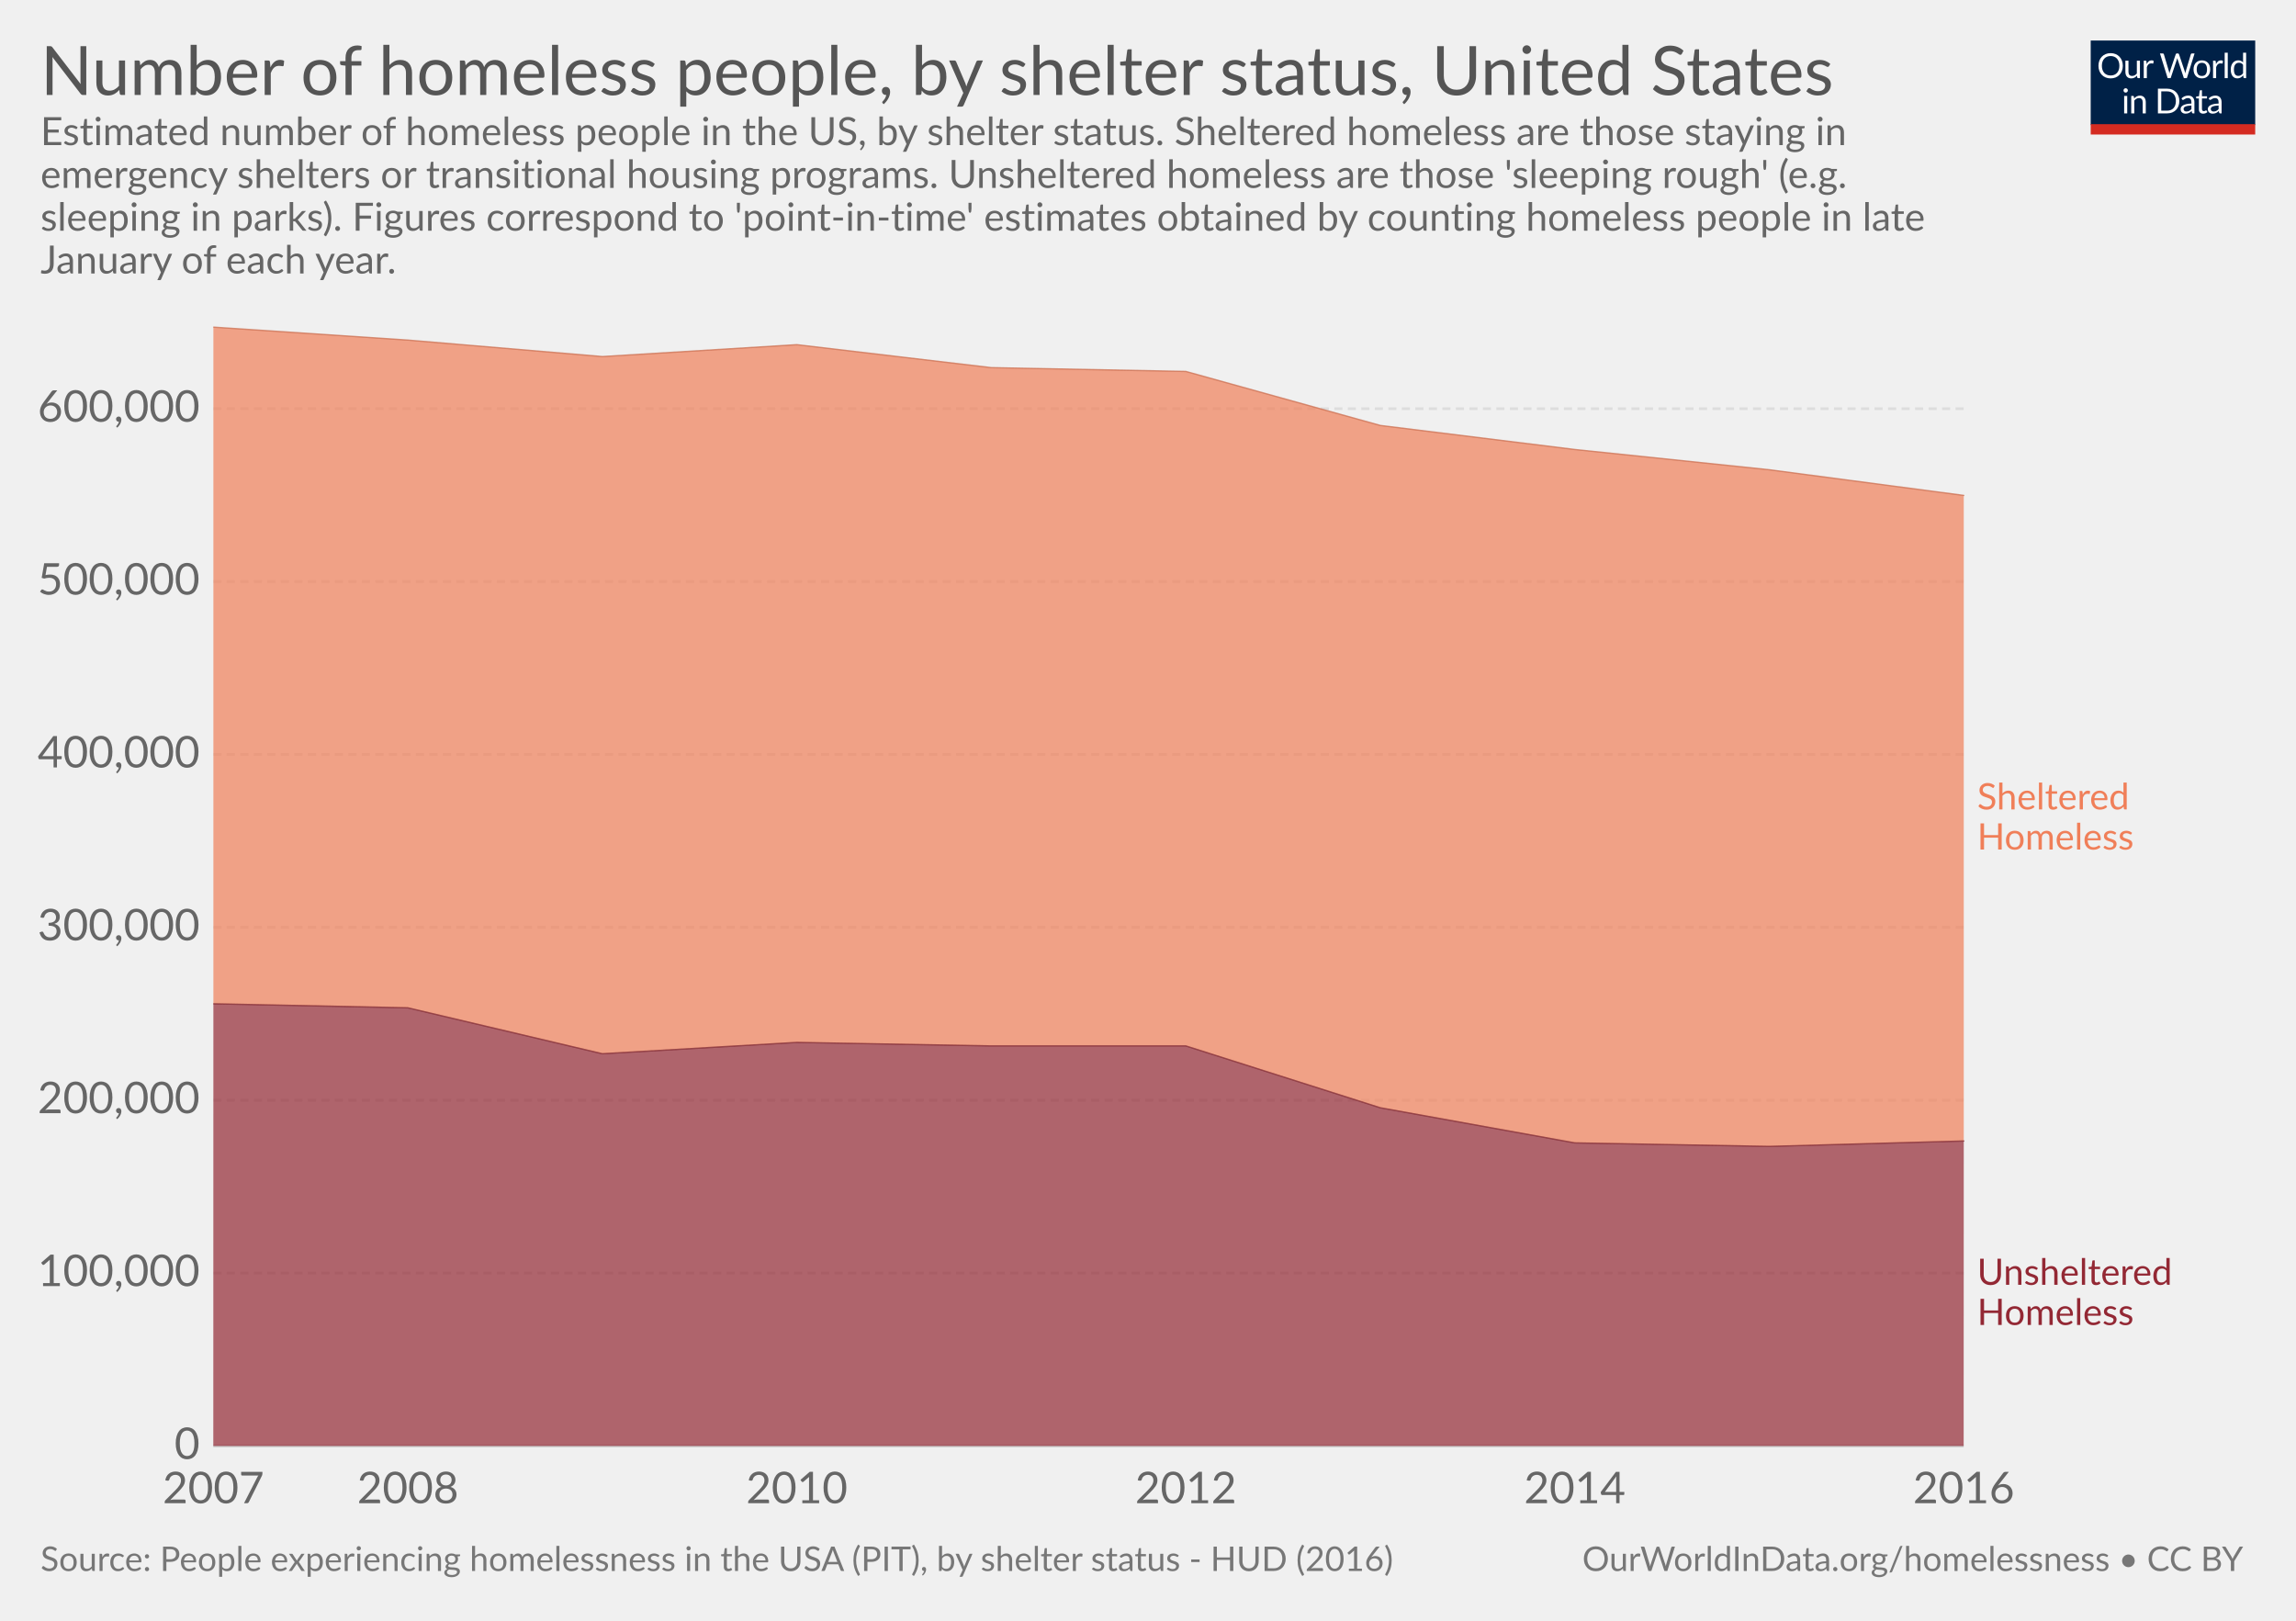
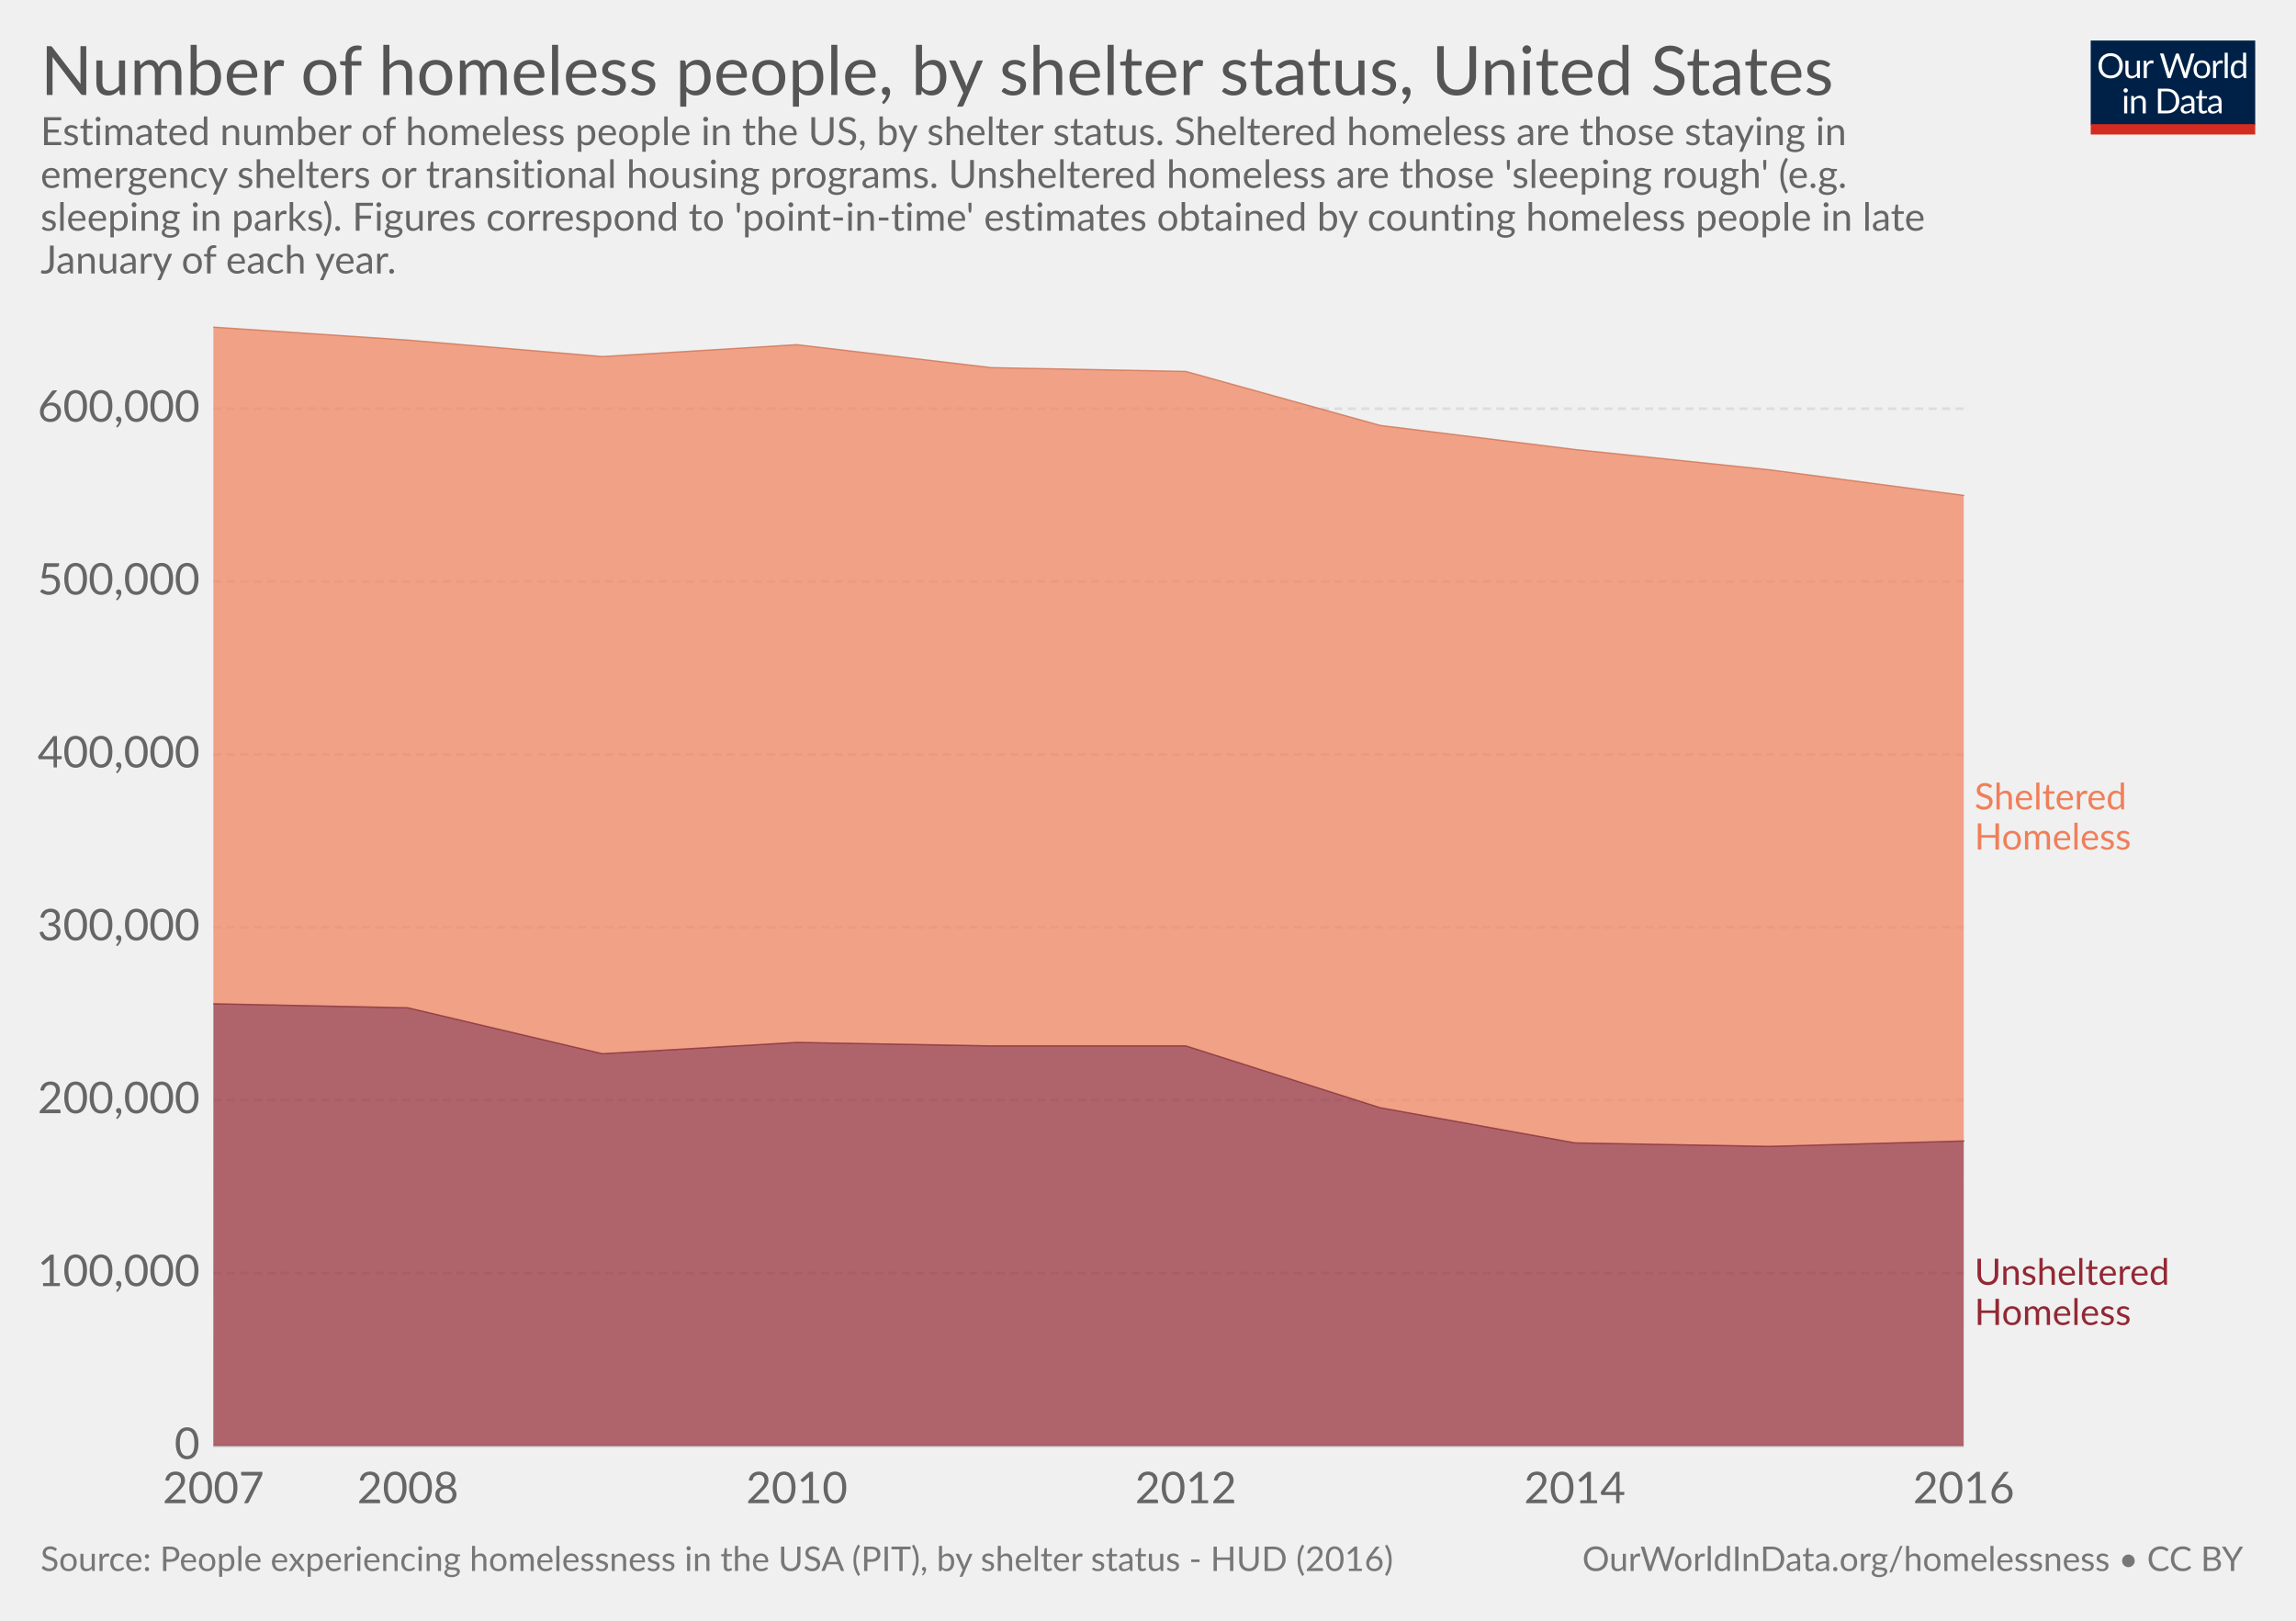
<svg xmlns="http://www.w3.org/2000/svg" version="1.1" style="font-family:Lato, 'Helvetica Neue', Helvetica, Arial, sans-serif;font-size:18px;background-color:white;text-rendering:optimizeLegibility;-webkit-font-smoothing:antialiased" width="850" height="600">
  <g class="HeaderView">
    <g transform="translate(774, 15) scale(0.29)">
      <svg width="210" height="120" viewBox="0 0 210 120" fill="none">
        <g clip-path="url(#clip0)">
          <path d="M0 0H210V107.89H0V0Z" fill="#002147" />
          <path d="M40.979 32.248C40.979 34.609 40.605 36.78 39.857 38.76C39.109 40.725 38.053 42.419 36.689 43.842C35.325 45.265 33.682 46.372 31.761 47.164C29.854 47.941 27.742 48.33 25.425 48.33C23.107 48.33 20.995 47.941 19.089 47.164C17.182 46.372 15.547 45.265 14.183 43.842C12.819 42.419 11.763 40.725 11.015 38.76C10.267 36.78 9.893 34.609 9.893 32.248C9.893 29.887 10.267 27.723 11.015 25.758C11.763 23.778 12.819 22.077 14.183 20.654C15.547 19.217 17.182 18.102 19.089 17.31C20.995 16.518 23.107 16.122 25.425 16.122C27.742 16.122 29.854 16.518 31.761 17.31C33.682 18.102 35.325 19.217 36.689 20.654C38.053 22.077 39.109 23.778 39.857 25.758C40.605 27.723 40.979 29.887 40.979 32.248ZM36.601 32.248C36.601 30.312 36.337 28.574 35.809 27.034C35.281 25.494 34.533 24.196 33.565 23.14C32.597 22.069 31.423 21.248 30.045 20.676C28.666 20.104 27.126 19.818 25.425 19.818C23.738 19.818 22.205 20.104 20.827 20.676C19.448 21.248 18.267 22.069 17.285 23.14C16.317 24.196 15.569 25.494 15.041 27.034C14.513 28.574 14.249 30.312 14.249 32.248C14.249 34.184 14.513 35.922 15.041 37.462C15.569 38.987 16.317 40.285 17.285 41.356C18.267 42.412 19.448 43.226 20.827 43.798C22.205 44.355 23.738 44.634 25.425 44.634C27.126 44.634 28.666 44.355 30.045 43.798C31.423 43.226 32.597 42.412 33.565 41.356C34.533 40.285 35.281 38.987 35.809 37.462C36.337 35.922 36.601 34.184 36.601 32.248ZM62.823 25.714V48H60.491C59.934 48 59.582 47.729 59.435 47.186L59.127 44.788C58.159 45.859 57.074 46.724 55.871 47.384C54.669 48.029 53.29 48.352 51.735 48.352C50.518 48.352 49.44 48.154 48.501 47.758C47.577 47.347 46.8 46.775 46.169 46.042C45.539 45.309 45.062 44.421 44.739 43.38C44.431 42.339 44.277 41.187 44.277 39.926V25.714H48.193V39.926C48.193 41.613 48.575 42.918 49.337 43.842C50.115 44.766 51.295 45.228 52.879 45.228C54.038 45.228 55.116 44.957 56.113 44.414C57.125 43.857 58.057 43.094 58.907 42.126V25.714H62.823ZM71.43 30.18C72.135 28.655 73 27.467 74.027 26.616C75.053 25.751 76.307 25.318 77.789 25.318C78.258 25.318 78.705 25.369 79.131 25.472C79.571 25.575 79.959 25.736 80.297 25.956L80.011 28.882C79.923 29.249 79.703 29.432 79.351 29.432C79.145 29.432 78.845 29.388 78.449 29.3C78.053 29.212 77.605 29.168 77.107 29.168C76.403 29.168 75.772 29.271 75.215 29.476C74.672 29.681 74.181 29.989 73.741 30.4C73.315 30.796 72.927 31.295 72.575 31.896C72.237 32.483 71.929 33.157 71.651 33.92V48H67.713V25.714H69.957C70.382 25.714 70.675 25.795 70.837 25.956C70.998 26.117 71.108 26.396 71.167 26.792L71.43 30.18ZM132.589 16.474L122.755 48H118.927L110.941 23.954C110.867 23.719 110.794 23.47 110.721 23.206C110.662 22.942 110.596 22.663 110.523 22.37C110.449 22.663 110.376 22.942 110.303 23.206C110.23 23.47 110.156 23.719 110.083 23.954L102.053 48H98.225L88.391 16.474H91.933C92.314 16.474 92.629 16.569 92.879 16.76C93.143 16.951 93.311 17.193 93.385 17.486L99.897 39.398C99.999 39.794 100.095 40.219 100.183 40.674C100.285 41.129 100.381 41.613 100.469 42.126C100.571 41.613 100.674 41.129 100.777 40.674C100.894 40.205 101.019 39.779 101.151 39.398L108.565 17.486C108.653 17.237 108.821 17.009 109.071 16.804C109.335 16.584 109.65 16.474 110.017 16.474H111.249C111.63 16.474 111.938 16.569 112.173 16.76C112.407 16.951 112.583 17.193 112.701 17.486L120.093 39.398C120.225 39.779 120.342 40.19 120.445 40.63C120.562 41.07 120.672 41.532 120.775 42.016C120.848 41.532 120.929 41.07 121.017 40.63C121.105 40.19 121.2 39.779 121.303 39.398L127.837 17.486C127.91 17.222 128.072 16.987 128.321 16.782C128.585 16.577 128.9 16.474 129.267 16.474H132.589ZM141.94 25.362C143.568 25.362 145.034 25.633 146.34 26.176C147.645 26.719 148.76 27.489 149.684 28.486C150.608 29.483 151.312 30.693 151.796 32.116C152.294 33.524 152.544 35.101 152.544 36.846C152.544 38.606 152.294 40.19 151.796 41.598C151.312 43.006 150.608 44.209 149.684 45.206C148.76 46.203 147.645 46.973 146.34 47.516C145.034 48.044 143.568 48.308 141.94 48.308C140.297 48.308 138.816 48.044 137.496 47.516C136.19 46.973 135.076 46.203 134.152 45.206C133.228 44.209 132.516 43.006 132.018 41.598C131.534 40.19 131.292 38.606 131.292 36.846C131.292 35.101 131.534 33.524 132.018 32.116C132.516 30.693 133.228 29.483 134.152 28.486C135.076 27.489 136.19 26.719 137.496 26.176C138.816 25.633 140.297 25.362 141.94 25.362ZM141.94 45.25C144.14 45.25 145.782 44.517 146.868 43.05C147.953 41.569 148.496 39.508 148.496 36.868C148.496 34.213 147.953 32.145 146.868 30.664C145.782 29.183 144.14 28.442 141.94 28.442C140.825 28.442 139.85 28.633 139.014 29.014C138.192 29.395 137.503 29.945 136.946 30.664C136.403 31.383 135.992 32.27 135.714 33.326C135.45 34.367 135.318 35.548 135.318 36.868C135.318 39.508 135.86 41.569 136.946 43.05C138.046 44.517 139.71 45.25 141.94 45.25ZM159.908 30.18C160.612 28.655 161.478 27.467 162.504 26.616C163.531 25.751 164.785 25.318 166.266 25.318C166.736 25.318 167.183 25.369 167.608 25.472C168.048 25.575 168.437 25.736 168.774 25.956L168.488 28.882C168.4 29.249 168.18 29.432 167.828 29.432C167.623 29.432 167.322 29.388 166.926 29.3C166.53 29.212 166.083 29.168 165.584 29.168C164.88 29.168 164.25 29.271 163.692 29.476C163.15 29.681 162.658 29.989 162.218 30.4C161.793 30.796 161.404 31.295 161.052 31.896C160.715 32.483 160.407 33.157 160.128 33.92V48H156.19V25.714H158.434C158.86 25.714 159.153 25.795 159.314 25.956C159.476 26.117 159.586 26.396 159.644 26.792L159.908 30.18ZM174.946 15.594V48H171.03V15.594H174.946ZM194.496 31.016C193.763 30.033 192.971 29.351 192.12 28.97C191.269 28.574 190.316 28.376 189.26 28.376C187.192 28.376 185.601 29.117 184.486 30.598C183.371 32.079 182.814 34.191 182.814 36.934C182.814 38.386 182.939 39.633 183.188 40.674C183.437 41.701 183.804 42.551 184.288 43.226C184.772 43.886 185.366 44.37 186.07 44.678C186.774 44.986 187.573 45.14 188.468 45.14C189.759 45.14 190.881 44.847 191.834 44.26C192.802 43.673 193.689 42.845 194.496 41.774V31.016ZM198.412 15.594V48H196.08C195.523 48 195.171 47.729 195.024 47.186L194.672 44.48C193.719 45.624 192.633 46.548 191.416 47.252C190.199 47.956 188.791 48.308 187.192 48.308C185.916 48.308 184.757 48.066 183.716 47.582C182.675 47.083 181.787 46.357 181.054 45.404C180.321 44.451 179.756 43.263 179.36 41.84C178.964 40.417 178.766 38.782 178.766 36.934C178.766 35.291 178.986 33.766 179.426 32.358C179.866 30.935 180.497 29.703 181.318 28.662C182.139 27.621 183.144 26.807 184.332 26.22C185.535 25.619 186.884 25.318 188.38 25.318C189.744 25.318 190.91 25.553 191.878 26.022C192.861 26.477 193.733 27.115 194.496 27.936V15.594H198.412ZM46.614 70.714V93H42.698V70.714H46.614ZM47.45 63.718C47.45 64.099 47.369 64.459 47.208 64.796C47.061 65.119 46.856 65.412 46.592 65.676C46.343 65.925 46.042 66.123 45.69 66.27C45.352 66.417 44.993 66.49 44.612 66.49C44.23 66.49 43.871 66.417 43.534 66.27C43.211 66.123 42.925 65.925 42.676 65.676C42.426 65.412 42.228 65.119 42.082 64.796C41.935 64.459 41.862 64.099 41.862 63.718C41.862 63.337 41.935 62.977 42.082 62.64C42.228 62.288 42.426 61.987 42.676 61.738C42.925 61.474 43.211 61.269 43.534 61.122C43.871 60.975 44.23 60.902 44.612 60.902C44.993 60.902 45.352 60.975 45.69 61.122C46.042 61.269 46.343 61.474 46.592 61.738C46.856 61.987 47.061 62.288 47.208 62.64C47.369 62.977 47.45 63.337 47.45 63.718ZM55.424 73.948C55.908 73.405 56.422 72.914 56.964 72.474C57.507 72.034 58.079 71.66 58.68 71.352C59.296 71.029 59.941 70.787 60.616 70.626C61.306 70.45 62.046 70.362 62.838 70.362C64.055 70.362 65.126 70.567 66.05 70.978C66.989 71.374 67.766 71.946 68.382 72.694C69.013 73.427 69.49 74.315 69.812 75.356C70.135 76.397 70.296 77.549 70.296 78.81V93H66.358V78.81C66.358 77.123 65.969 75.818 65.192 74.894C64.43 73.955 63.264 73.486 61.694 73.486C60.535 73.486 59.45 73.765 58.438 74.322C57.441 74.879 56.517 75.635 55.666 76.588V93H51.728V70.714H54.082C54.639 70.714 54.984 70.985 55.116 71.528L55.424 73.948ZM113.129 77.248C113.129 79.609 112.755 81.758 112.007 83.694C111.259 85.63 110.203 87.287 108.839 88.666C107.475 90.045 105.832 91.115 103.911 91.878C102.004 92.626 99.892 93 97.575 93H85.805V61.474H97.575C99.892 61.474 102.004 61.855 103.911 62.618C105.832 63.366 107.475 64.437 108.839 65.83C110.203 67.209 111.259 68.866 112.007 70.802C112.755 72.738 113.129 74.887 113.129 77.248ZM108.751 77.248C108.751 75.312 108.487 73.581 107.959 72.056C107.431 70.531 106.683 69.24 105.715 68.184C104.747 67.128 103.574 66.321 102.195 65.764C100.816 65.207 99.276 64.928 97.575 64.928H90.073V89.546H97.575C99.276 89.546 100.816 89.267 102.195 88.71C103.574 88.153 104.747 87.353 105.715 86.312C106.683 85.256 107.431 83.965 107.959 82.44C108.487 80.915 108.751 79.184 108.751 77.248ZM128.553 82.968C126.749 83.027 125.209 83.173 123.933 83.408C122.672 83.628 121.638 83.921 120.831 84.288C120.039 84.655 119.46 85.087 119.093 85.586C118.741 86.085 118.565 86.642 118.565 87.258C118.565 87.845 118.661 88.351 118.851 88.776C119.042 89.201 119.299 89.553 119.621 89.832C119.959 90.096 120.347 90.294 120.787 90.426C121.242 90.543 121.726 90.602 122.239 90.602C122.929 90.602 123.559 90.536 124.131 90.404C124.703 90.257 125.239 90.052 125.737 89.788C126.251 89.524 126.735 89.209 127.189 88.842C127.659 88.475 128.113 88.057 128.553 87.588V82.968ZM115.903 73.86C117.135 72.672 118.463 71.785 119.885 71.198C121.308 70.611 122.885 70.318 124.615 70.318C125.862 70.318 126.969 70.523 127.937 70.934C128.905 71.345 129.719 71.917 130.379 72.65C131.039 73.383 131.538 74.271 131.875 75.312C132.213 76.353 132.381 77.497 132.381 78.744V93H130.643C130.262 93 129.969 92.941 129.763 92.824C129.558 92.692 129.397 92.443 129.279 92.076L128.839 89.964C128.253 90.507 127.681 90.991 127.123 91.416C126.566 91.827 125.979 92.179 125.363 92.472C124.747 92.751 124.087 92.963 123.383 93.11C122.694 93.271 121.924 93.352 121.073 93.352C120.208 93.352 119.394 93.235 118.631 93C117.869 92.751 117.201 92.384 116.629 91.9C116.072 91.416 115.625 90.807 115.287 90.074C114.965 89.326 114.803 88.446 114.803 87.434C114.803 86.554 115.045 85.711 115.529 84.904C116.013 84.083 116.798 83.357 117.883 82.726C118.969 82.095 120.384 81.582 122.129 81.186C123.875 80.775 126.016 80.541 128.553 80.482V78.744C128.553 77.013 128.179 75.708 127.431 74.828C126.683 73.933 125.591 73.486 124.153 73.486C123.185 73.486 122.371 73.611 121.711 73.86C121.066 74.095 120.501 74.366 120.017 74.674C119.548 74.967 119.137 75.239 118.785 75.488C118.448 75.723 118.111 75.84 117.773 75.84C117.509 75.84 117.282 75.774 117.091 75.642C116.901 75.495 116.739 75.319 116.607 75.114L115.903 73.86ZM143.568 93.352C141.808 93.352 140.451 92.861 139.498 91.878C138.559 90.895 138.09 89.48 138.09 87.632V73.992H135.406C135.171 73.992 134.973 73.926 134.812 73.794C134.65 73.647 134.57 73.427 134.57 73.134V71.572L138.222 71.11L139.124 64.224C139.168 64.004 139.263 63.828 139.41 63.696C139.571 63.549 139.776 63.476 140.026 63.476H142.006V71.154H148.452V73.992H142.006V87.368C142.006 88.307 142.233 89.003 142.688 89.458C143.142 89.913 143.729 90.14 144.448 90.14C144.858 90.14 145.21 90.089 145.504 89.986C145.812 89.869 146.076 89.744 146.296 89.612C146.516 89.48 146.699 89.363 146.846 89.26C147.007 89.143 147.146 89.084 147.264 89.084C147.469 89.084 147.652 89.209 147.814 89.458L148.958 91.328C148.283 91.959 147.469 92.457 146.516 92.824C145.562 93.176 144.58 93.352 143.568 93.352ZM163.253 82.968C161.449 83.027 159.909 83.173 158.633 83.408C157.372 83.628 156.338 83.921 155.531 84.288C154.739 84.655 154.16 85.087 153.793 85.586C153.441 86.085 153.265 86.642 153.265 87.258C153.265 87.845 153.36 88.351 153.551 88.776C153.742 89.201 153.998 89.553 154.321 89.832C154.658 90.096 155.047 90.294 155.487 90.426C155.942 90.543 156.426 90.602 156.939 90.602C157.628 90.602 158.259 90.536 158.831 90.404C159.403 90.257 159.938 90.052 160.437 89.788C160.95 89.524 161.434 89.209 161.889 88.842C162.358 88.475 162.813 88.057 163.253 87.588V82.968ZM150.603 73.86C151.835 72.672 153.162 71.785 154.585 71.198C156.008 70.611 157.584 70.318 159.315 70.318C160.562 70.318 161.669 70.523 162.637 70.934C163.605 71.345 164.419 71.917 165.079 72.65C165.739 73.383 166.238 74.271 166.575 75.312C166.912 76.353 167.081 77.497 167.081 78.744V93H165.343C164.962 93 164.668 92.941 164.463 92.824C164.258 92.692 164.096 92.443 163.979 92.076L163.539 89.964C162.952 90.507 162.38 90.991 161.823 91.416C161.266 91.827 160.679 92.179 160.063 92.472C159.447 92.751 158.787 92.963 158.083 93.11C157.394 93.271 156.624 93.352 155.773 93.352C154.908 93.352 154.094 93.235 153.331 93C152.568 92.751 151.901 92.384 151.329 91.9C150.772 91.416 150.324 90.807 149.987 90.074C149.664 89.326 149.503 88.446 149.503 87.434C149.503 86.554 149.745 85.711 150.229 84.904C150.713 84.083 151.498 83.357 152.583 82.726C153.668 82.095 155.084 81.582 156.829 81.186C158.574 80.775 160.716 80.541 163.253 80.482V78.744C163.253 77.013 162.879 75.708 162.131 74.828C161.383 73.933 160.29 73.486 158.853 73.486C157.885 73.486 157.071 73.611 156.411 73.86C155.766 74.095 155.201 74.366 154.717 74.674C154.248 74.967 153.837 75.239 153.485 75.488C153.148 75.723 152.81 75.84 152.473 75.84C152.209 75.84 151.982 75.774 151.791 75.642C151.6 75.495 151.439 75.319 151.307 75.114L150.603 73.86Z" fill="white" />
          <rect y="106.789" width="210" height="13.211" fill="#D42B21" />
        </g>
        <defs>
          <clipPath id="clip0">
            <rect width="210" height="120" fill="white" />
          </clipPath>
        </defs>
      </svg>
    </g>
    <a href="https://ourworldindata.org/grapher/number-of-homeless-people-by-shelter-status" target="_blank">
      <text font-size="25.20" x="15.0" y="35.2" fill="#555">
        <tspan x="15" y="35.16">Number of homeless people, by shelter status, United States</tspan>
      </text>
    </a>
    <text font-size="14.40" x="15.0" y="53.7" fill="#666">
      <tspan x="15" y="53.72">Estimated number of homeless people in the US, by shelter status. Sheltered homeless are those staying in</tspan>
      <tspan x="15" y="69.56">emergency shelters or transitional housing programs. Unsheltered homeless are those 'sleeping rough' (e.g.</tspan>
      <tspan x="15" y="85.4">sleeping in parks). Figures correspond to 'point-in-time' estimates obtained by counting homeless people in late</tspan>
      <tspan x="15" y="101.24">January of each year. </tspan>
    </text>
  </g>
  <g class="StackedArea">
    <defs>
-       <clipPath id="boundsClip-19">
+       <clipPath id="boundsClip-17">
        <rect x="78.968" y="0" width="820" height="870.8" />
      </clipPath>
    </defs>
    <g class="AxisBoxView">
      <g class="HorizontalAxis">
        <text x="79" y="556.5" fill="#666" text-anchor="middle" font-size="16.2">2007</text>
        <text x="151" y="556.5" fill="#666" text-anchor="middle" font-size="16.2">2008</text>
        <text x="295" y="556.5" fill="#666" text-anchor="middle" font-size="16.2">2010</text>
        <text x="439" y="556.5" fill="#666" text-anchor="middle" font-size="16.2">2012</text>
        <text x="583" y="556.5" fill="#666" text-anchor="middle" font-size="16.2">2014</text>
        <text x="727" y="556.5" fill="#666" text-anchor="middle" font-size="16.2">2016</text>
      </g>
      <g class="VerticalAxis">
        <text x="73.97" y="535.3" fill="#666" dominant-baseline="middle" text-anchor="end" font-size="16.2">0</text>
        <text x="73.97" y="471.3" fill="#666" dominant-baseline="middle" text-anchor="end" font-size="16.2">100,000</text>
        <text x="73.97" y="407.3" fill="#666" dominant-baseline="middle" text-anchor="end" font-size="16.2">200,000</text>
        <text x="73.97" y="343.3" fill="#666" dominant-baseline="middle" text-anchor="end" font-size="16.2">300,000</text>
        <text x="73.97" y="279.3" fill="#666" dominant-baseline="middle" text-anchor="end" font-size="16.2">400,000</text>
        <text x="73.97" y="215.3" fill="#666" dominant-baseline="middle" text-anchor="end" font-size="16.2">500,000</text>
        <text x="73.97" y="151.3" fill="#666" dominant-baseline="middle" text-anchor="end" font-size="16.2">600,000</text>
      </g>
      <g class="AxisGridLines">
        <line x1="78.97" y1="535.3" x2="726.97" y2="535.3" stroke="#ccc" />
        <line x1="78.97" y1="471.3" x2="726.97" y2="471.3" stroke="#ddd" stroke-dasharray="3,2" />
        <line x1="78.97" y1="407.3" x2="726.97" y2="407.3" stroke="#ddd" stroke-dasharray="3,2" />
        <line x1="78.97" y1="343.3" x2="726.97" y2="343.3" stroke="#ddd" stroke-dasharray="3,2" />
        <line x1="78.97" y1="279.3" x2="726.97" y2="279.3" stroke="#ddd" stroke-dasharray="3,2" />
        <line x1="78.97" y1="215.3" x2="726.97" y2="215.3" stroke="#ddd" stroke-dasharray="3,2" />
        <line x1="78.97" y1="151.3" x2="726.97" y2="151.3" stroke="#ddd" stroke-dasharray="3,2" />
      </g>
    </g>
-     <g clip-path="url(#boundsClip-19)">
-       <g class="HeightedLegend">
+     <g clip-path="url(#boundsClip-17)">
+       <g class="HeightedLegend" style="cursor:default">
        <g class="legendMark">
          <rect x="726.965" y="288.85" width="95.075" height="28.1" fill="#fff" opacity="0" />
-           <text font-size="13.50" x="732.0" y="299.6" fill="#f07f59">
-             <tspan x="731.965" y="299.65">Sheltered</tspan>
-             <tspan x="731.965" y="314.5">Homeless</tspan>
+           <text font-size="13.50" x="731.0" y="299.6" fill="#f07f59">
+             <tspan x="730.965" y="299.65">Sheltered</tspan>
+             <tspan x="730.965" y="314.5">Homeless</tspan>
          </text>
        </g>
        <g class="legendMark">
          <rect x="726.965" y="464.85" width="108.035" height="28.1" fill="#fff" opacity="0" />
-           <text font-size="13.50" x="732.0" y="475.6" fill="#932834">
-             <tspan x="731.965" y="475.65">Unsheltered</tspan>
-             <tspan x="731.965" y="490.5">Homeless</tspan>
+           <text font-size="13.50" x="731.0" y="475.6" fill="#932834">
+             <tspan x="730.965" y="475.65">Unsheltered</tspan>
+             <tspan x="730.965" y="490.5">Homeless</tspan>
          </text>
        </g>
      </g>
      <g class="Areas">
        <rect x="78.968" y="121.1" width="647.997" height="414.2" opacity="0" fill="rgba(255,255,255,0)" />
        <path class="United-States_1-area" stroke-linecap="round" d="M79 371.6L151 373.1L223 390.1L295 385.9L367 387.2L439 387.2L511 410.1L583 423.1L655 424.4L727 422.4L726.965 535.3L78.968 535.3" fill="#932834" fill-opacity="0.7" />
        <path class="United-States_0-area" stroke-linecap="round" d="M79 121.1L151 125.9L223 132L295 127.6L367 136.1L439 137.5L511 157.5L583 166.4L655 173.9L727 183.4L727 422.4L655 424.4L583 423.1L511 410.1L439 387.2L367 387.2L295 385.9L223 390.1L151 373.1L79 371.6" fill="#f07f59" fill-opacity="0.7" />
        <path class="United-States_1-border" stroke-linecap="round" d="M79 371.6L151 373.1L223 390.1L295 385.9L367 387.2L439 387.2L511 410.1L583 423.1L655 424.4L727 422.4" stroke="rgb(123, 33, 44)" stroke-opacity="0.7" stroke-width="0.5" fill="none" />
        <path class="United-States_0-border" stroke-linecap="round" d="M79 121.1L151 125.9L223 132L295 127.6L367 136.1L439 137.5L511 157.5L583 166.4L655 173.9L727 183.4" stroke="rgb(201, 106, 74)" stroke-opacity="0.7" stroke-width="0.5" fill="none" />
      </g>
    </g>
  </g>
  <g class="SourcesFooter" style="fill:#777">
    <g class="clickable" style="fill:#777">
      <text font-size="12.60" x="15.0" y="581.6">
        <tspan x="15" y="581.58">Source: People experiencing homelessness in the USA (PIT), by shelter status - HUD (2016)</tspan>
      </text>
    </g>
    <text font-size="12.60" x="585.8" y="581.6">
      <tspan x="585.772" y="581.58">
        <a target="_blank" style="fill: #777;" href="https://ourworldindata.org/homelessness">OurWorldInData.org/homelessness</a> • <a style="fill: #777;" class="cclogo" href="http://creativecommons.org/licenses/by/4.0/deed.en_US" target="_blank">CC BY</a>
      </tspan>
    </text>
  </g>
</svg>
